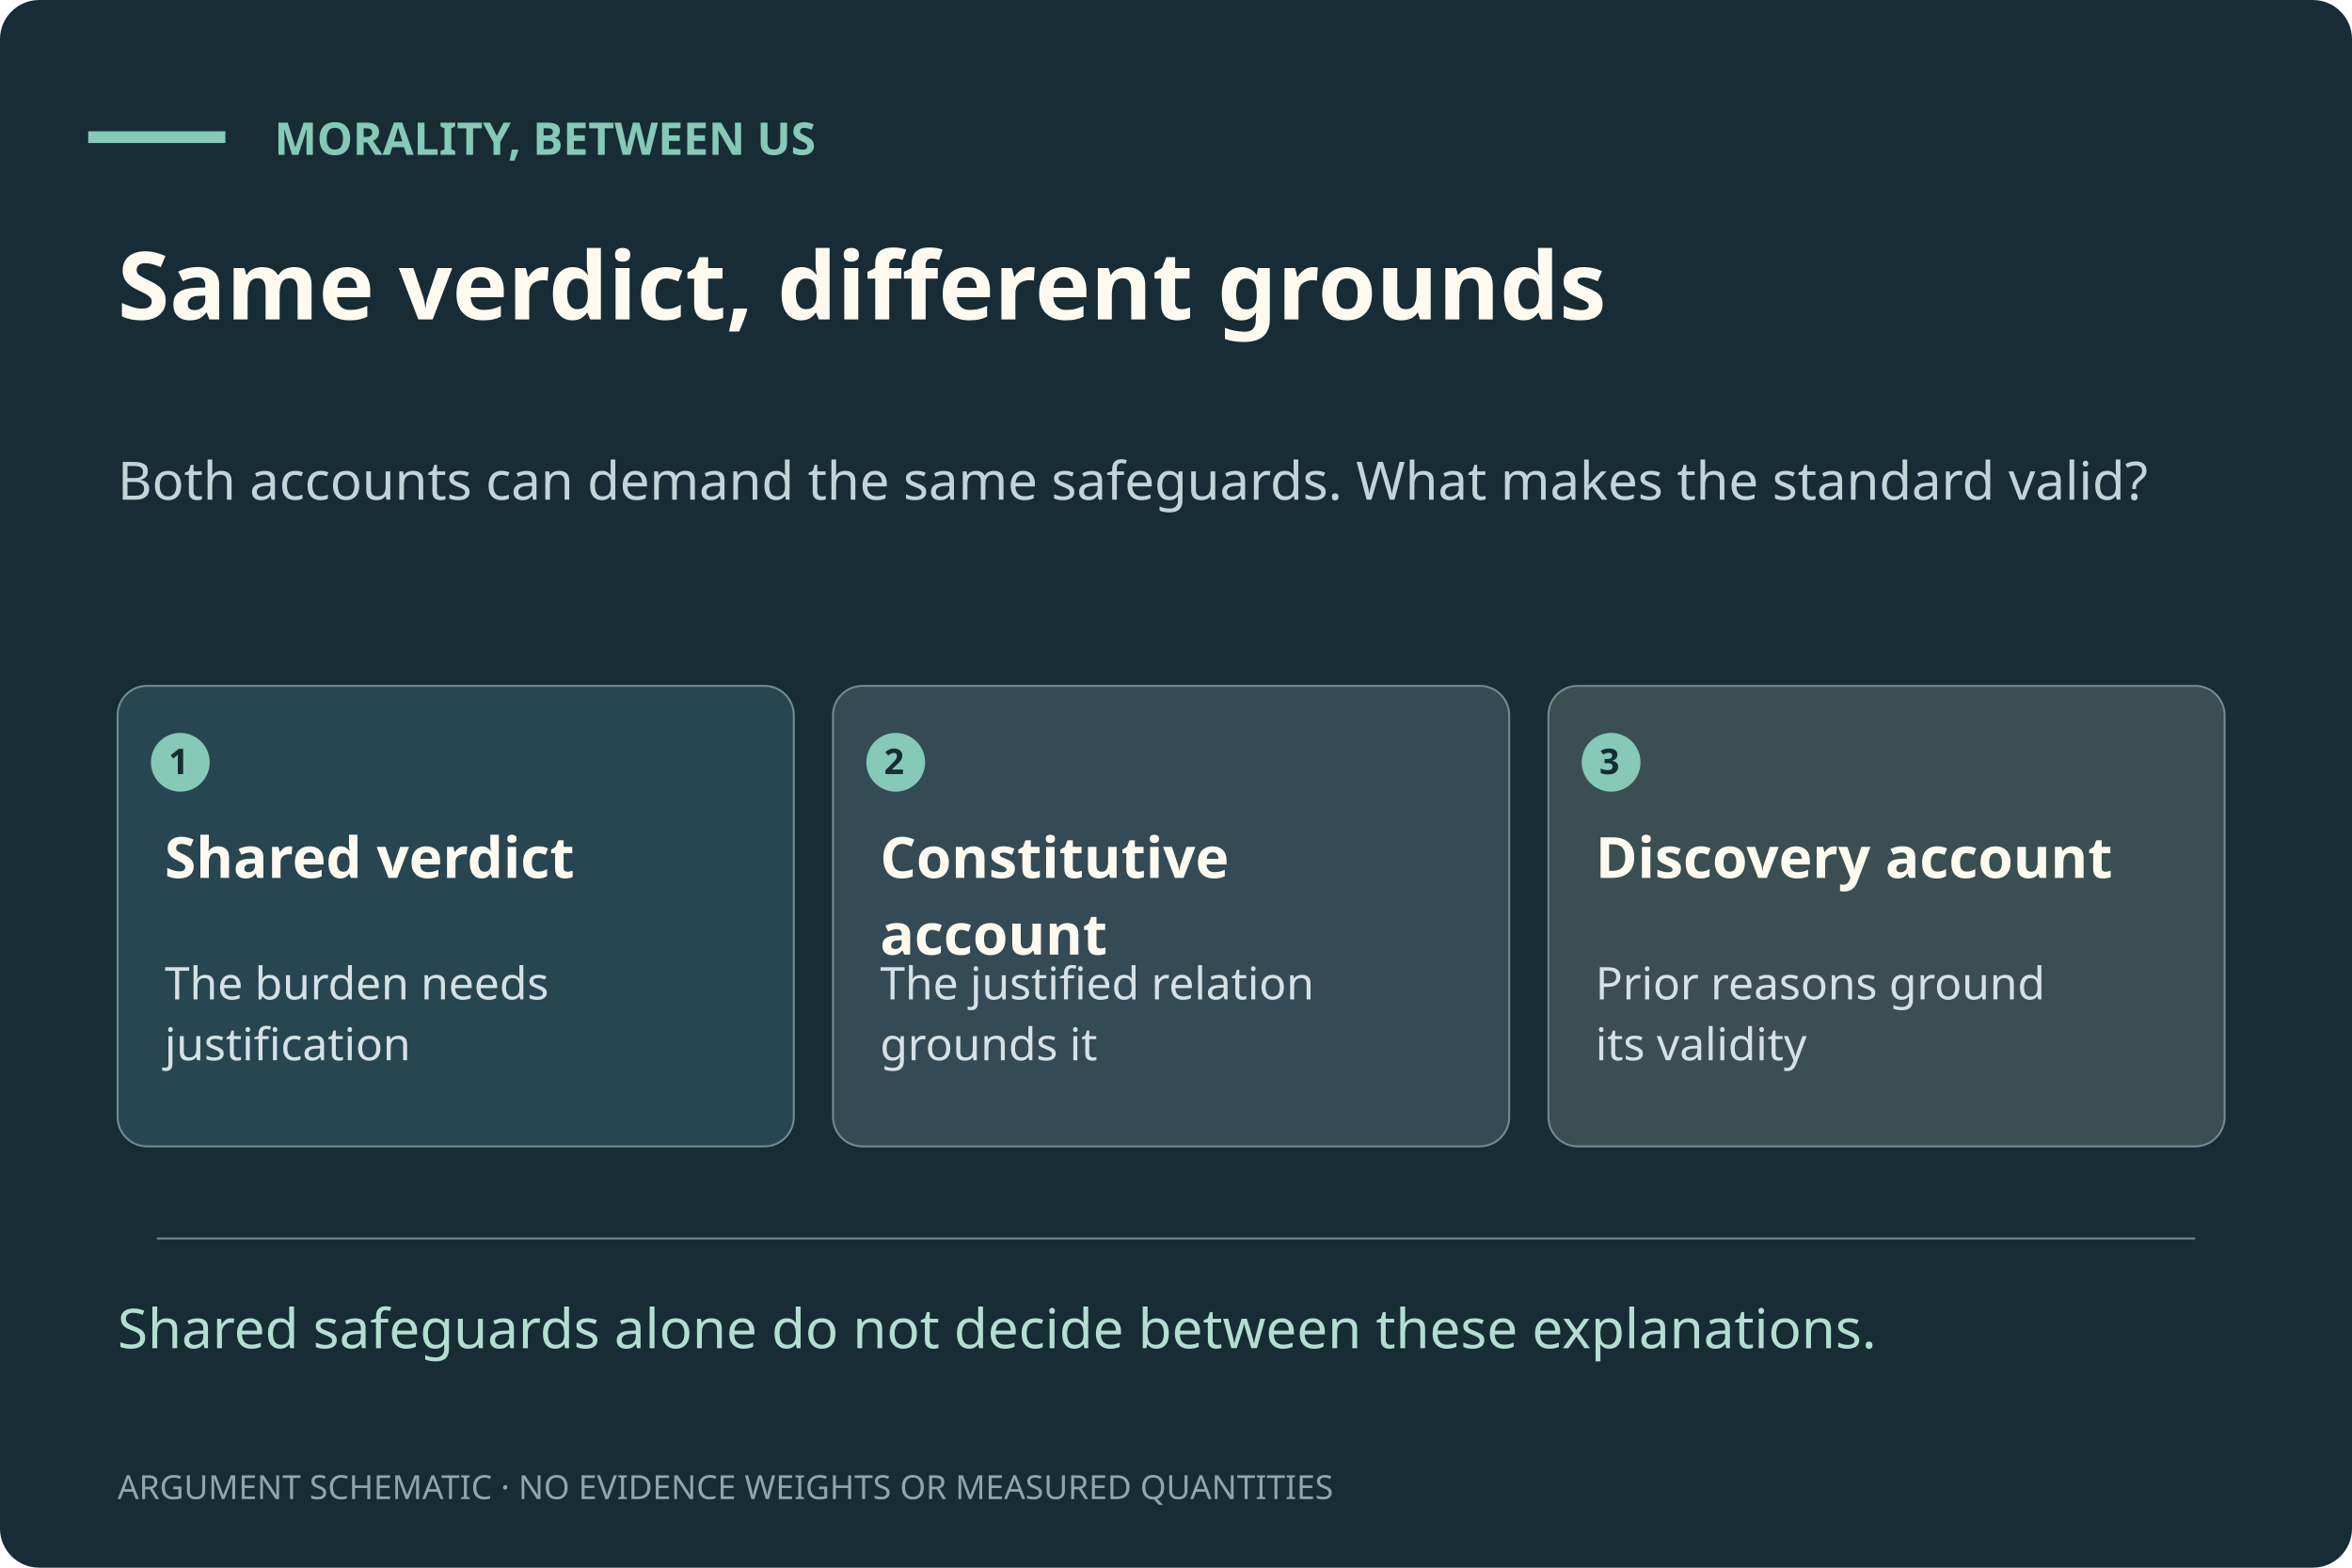
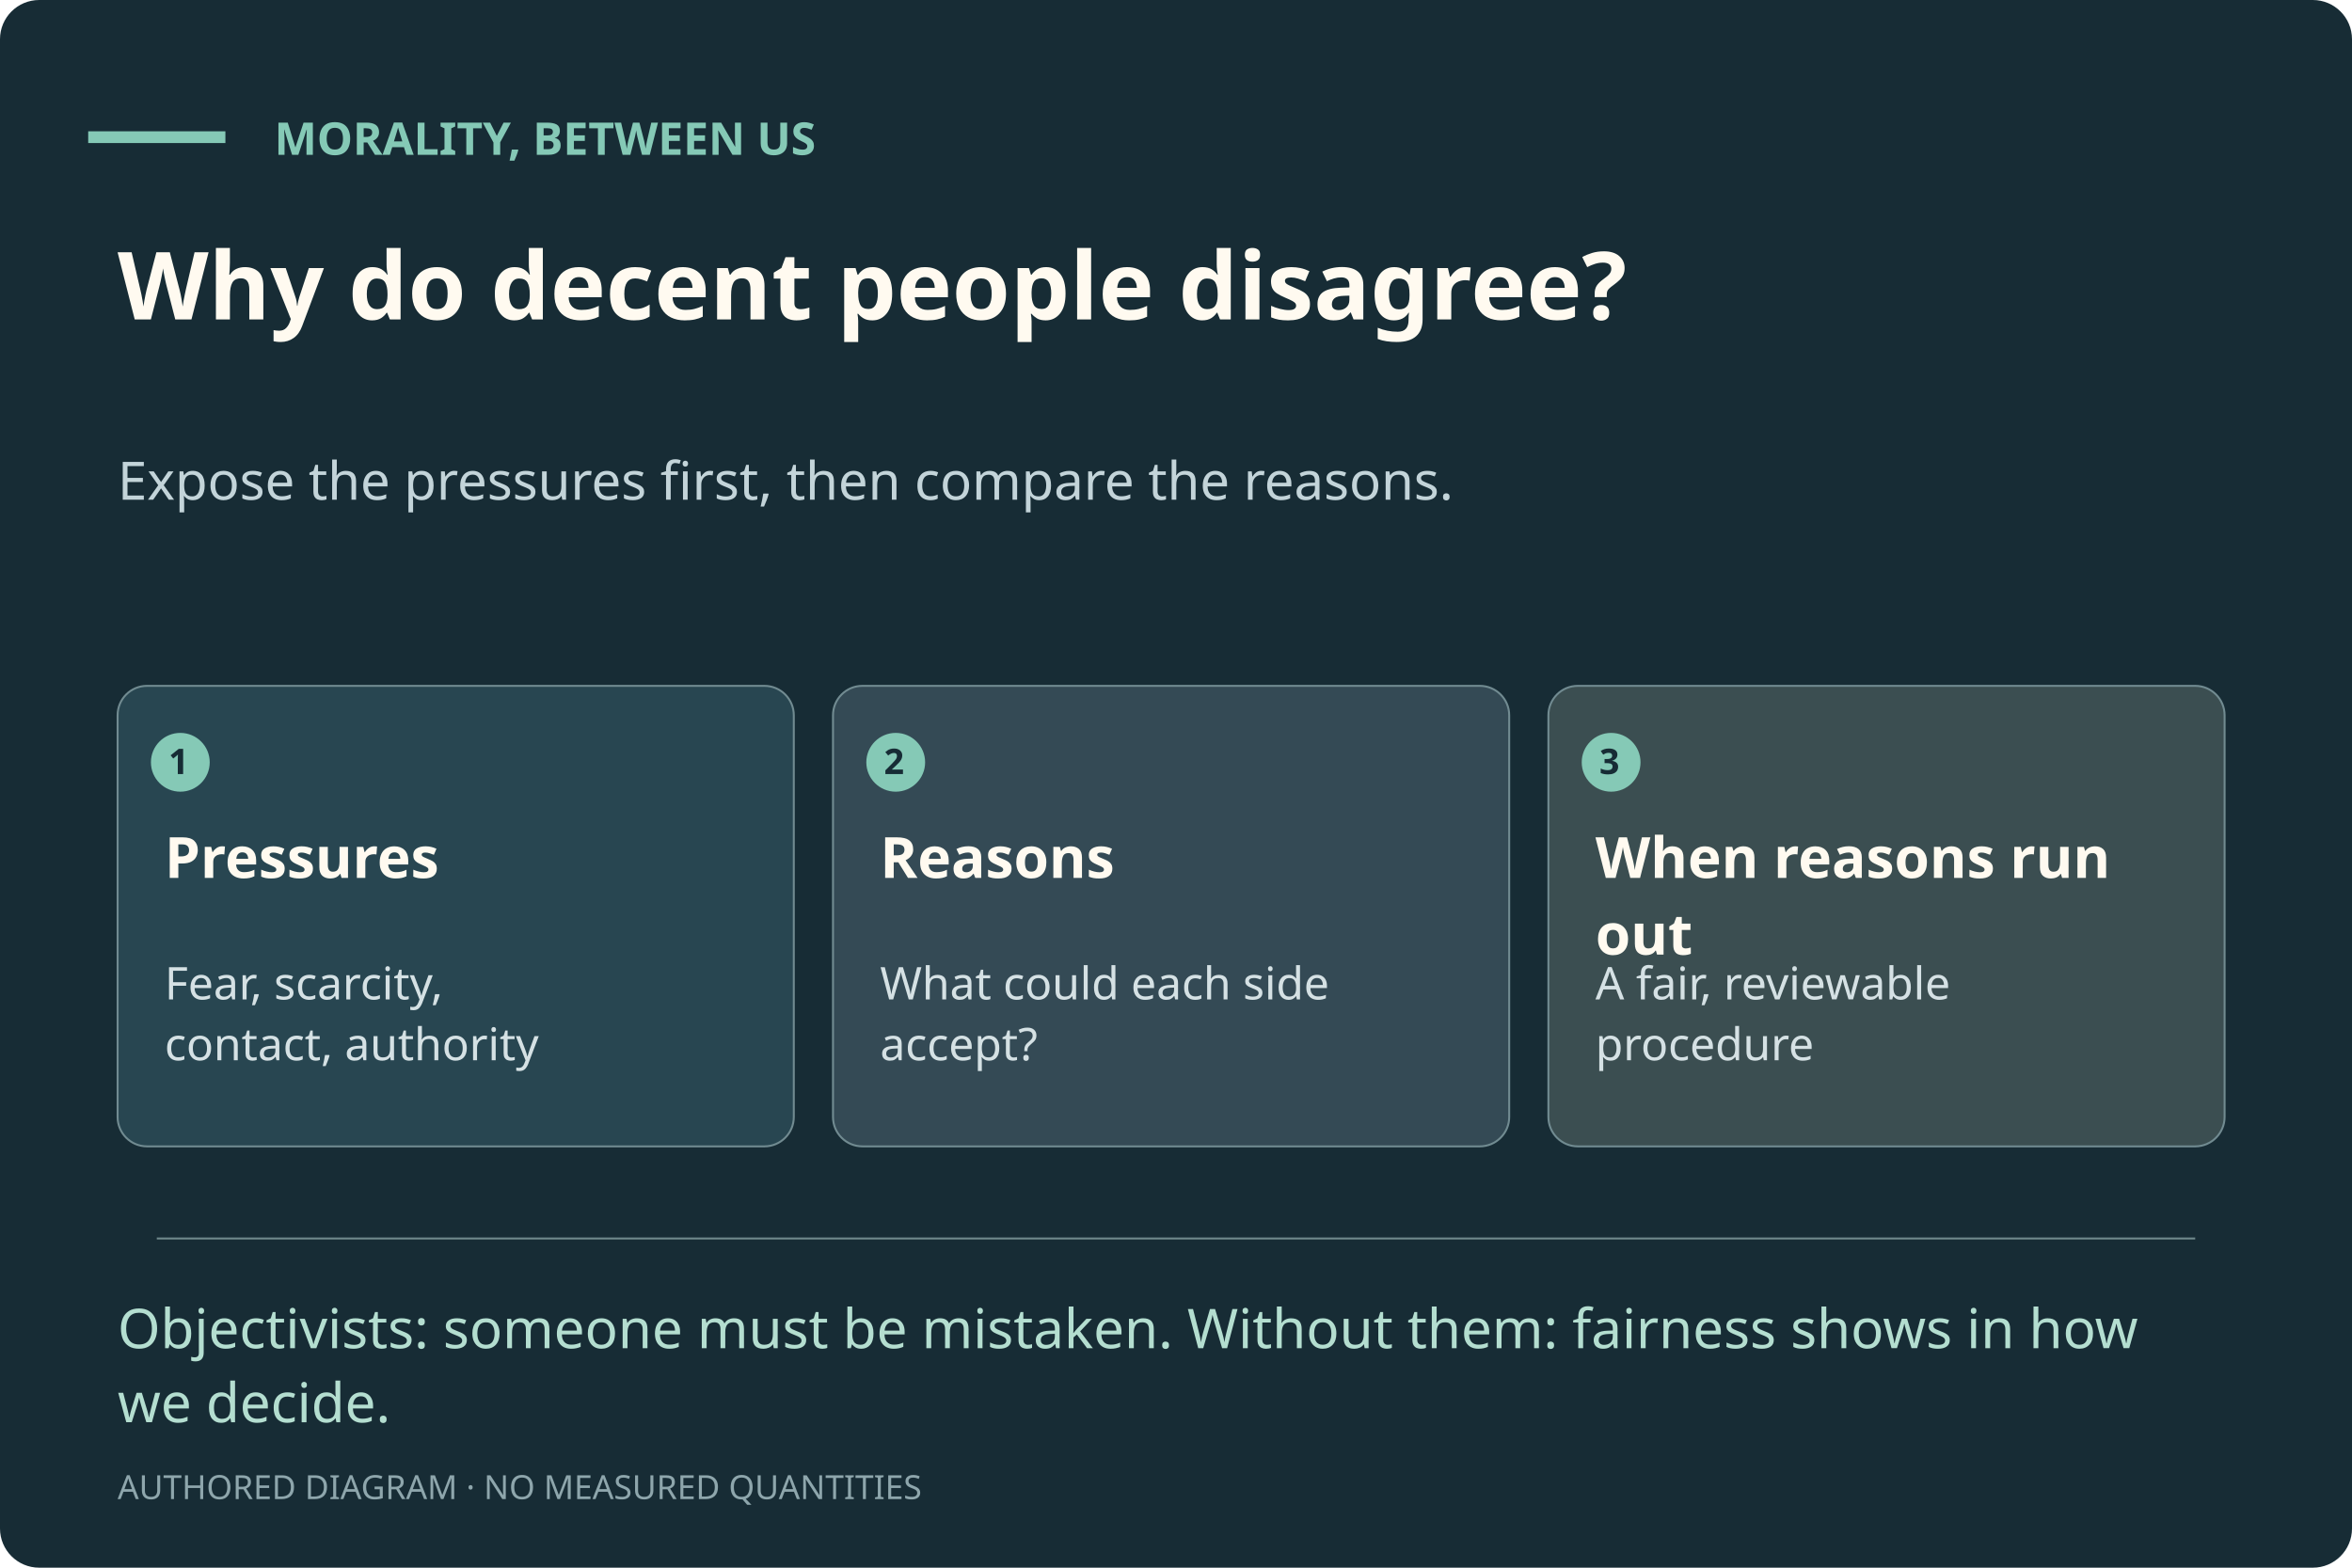
- <svg xmlns="http://www.w3.org/2000/svg" width="1200" height="800" viewBox="0 0 1200 800" role="img" aria-label="Same verdict, different grounds">
+ <svg xmlns="http://www.w3.org/2000/svg" width="1200" height="800" viewBox="0 0 1200 800" role="img" aria-label="Why do decent people disagree?">
  <rect width="1200" height="800" rx="20" fill="#172c35" />
  <path d="M45 70h70" stroke="#85c9b6" stroke-width="6" />
  <text x="140" y="79" fill="#85c9b6" font-size="23" font-weight="600" font-family="system-ui,sans-serif">
    <tspan x="140" dy="0">MORALITY, BETWEEN US</tspan>
  </text>
  <text x="60" y="163" fill="#fffaf0" font-size="48" font-weight="600" font-family="system-ui,sans-serif">
-     <tspan x="60" dy="0">Same verdict, different grounds</tspan>
+     <tspan x="60" dy="0">Why do decent people disagree?</tspan>
  </text>
  <text x="60" y="255" fill="#c3d4d9" font-size="27" font-weight="400" font-family="system-ui,sans-serif">
-     <tspan x="60" dy="0">Both accounts can demand the same safeguards. What makes the standard valid?</tspan>
+     <tspan x="60" dy="0">Expose the pressures first, then compare the reasons.</tspan>
  </text>
  <rect x="60" y="350" width="345" height="235" rx="15" fill="#284651" stroke="#718b91" />
  <circle cx="92" cy="389" r="15" fill="#85c9b6" />
  <text x="86" y="395" fill="#172c35" font-size="18" font-weight="700" font-family="system-ui,sans-serif">
    <tspan x="86" dy="0">1</tspan>
  </text>
  <text x="84" y="448" fill="#fffaf0" font-size="29" font-weight="600" font-family="system-ui,sans-serif">
-     <tspan x="84" dy="0">Shared verdict</tspan>
+     <tspan x="84" dy="0">Pressures</tspan>
  </text>
  <text x="84" y="510" fill="#d5e1e4" font-size="23" font-weight="400" font-family="system-ui,sans-serif">
-     <tspan x="84" dy="0">The burden needs</tspan>
-     <tspan x="84" dy="31.05">justification</tspan>
+     <tspan x="84" dy="0">Fear, scarcity,</tspan>
+     <tspan x="84" dy="31.05">contact, authority</tspan>
  </text>
  <rect x="425" y="350" width="345" height="235" rx="15" fill="#344a55" stroke="#718b91" />
  <circle cx="457" cy="389" r="15" fill="#85c9b6" />
  <text x="451" y="395" fill="#172c35" font-size="18" font-weight="700" font-family="system-ui,sans-serif">
    <tspan x="451" dy="0">2</tspan>
  </text>
  <text x="449" y="448" fill="#fffaf0" font-size="29" font-weight="600" font-family="system-ui,sans-serif">
-     <tspan x="449" dy="0">Constitutive</tspan>
-     <tspan x="449" dy="39.15">account</tspan>
+     <tspan x="449" dy="0">Reasons</tspan>
  </text>
  <text x="449" y="510" fill="#d5e1e4" font-size="23" font-weight="400" font-family="system-ui,sans-serif">
-     <tspan x="449" dy="0">The justified relation</tspan>
-     <tspan x="449" dy="31.05">grounds it</tspan>
+     <tspan x="449" dy="0">What could each side</tspan>
+     <tspan x="449" dy="31.05">accept?</tspan>
  </text>
  <rect x="790" y="350" width="345" height="235" rx="15" fill="#3b4e51" stroke="#718b91" />
  <circle cx="822" cy="389" r="15" fill="#85c9b6" />
  <text x="816" y="395" fill="#172c35" font-size="18" font-weight="700" font-family="system-ui,sans-serif">
    <tspan x="816" dy="0">3</tspan>
  </text>
  <text x="814" y="448" fill="#fffaf0" font-size="29" font-weight="600" font-family="system-ui,sans-serif">
-     <tspan x="814" dy="0">Discovery account</tspan>
+     <tspan x="814" dy="0">When reasons run</tspan>
+     <tspan x="814" dy="39.15">out</tspan>
  </text>
  <text x="814" y="510" fill="#d5e1e4" font-size="23" font-weight="400" font-family="system-ui,sans-serif">
-     <tspan x="814" dy="0">Prior reasons ground</tspan>
-     <tspan x="814" dy="31.05">its validity</tspan>
+     <tspan x="814" dy="0">A fair, reviewable</tspan>
+     <tspan x="814" dy="31.05">procedure</tspan>
  </text>
  <path d="M80 632h1040" stroke="#70898c" />
  <text x="60" y="688" fill="#b4ded0" font-size="28" font-weight="400" font-family="system-ui,sans-serif">
-     <tspan x="60" dy="0">Shared safeguards alone do not decide between these explanations.</tspan>
+     <tspan x="60" dy="0">Objectivists: someone must be mistaken. Without them: fairness shows in how</tspan>
+     <tspan x="60" dy="37.8">we decide.</tspan>
  </text>
  <text x="60" y="765" fill="#8ea6ac" font-size="17" font-weight="400" font-family="system-ui,sans-serif">
-     <tspan x="60" dy="0">ARGUMENT SCHEMATIC · NO EVIDENCE WEIGHTS OR MEASURED QUANTITIES</tspan>
+     <tspan x="60" dy="0">AUTHORED DIAGRAM · NO MEASURED QUANTITIES</tspan>
  </text>
</svg>
